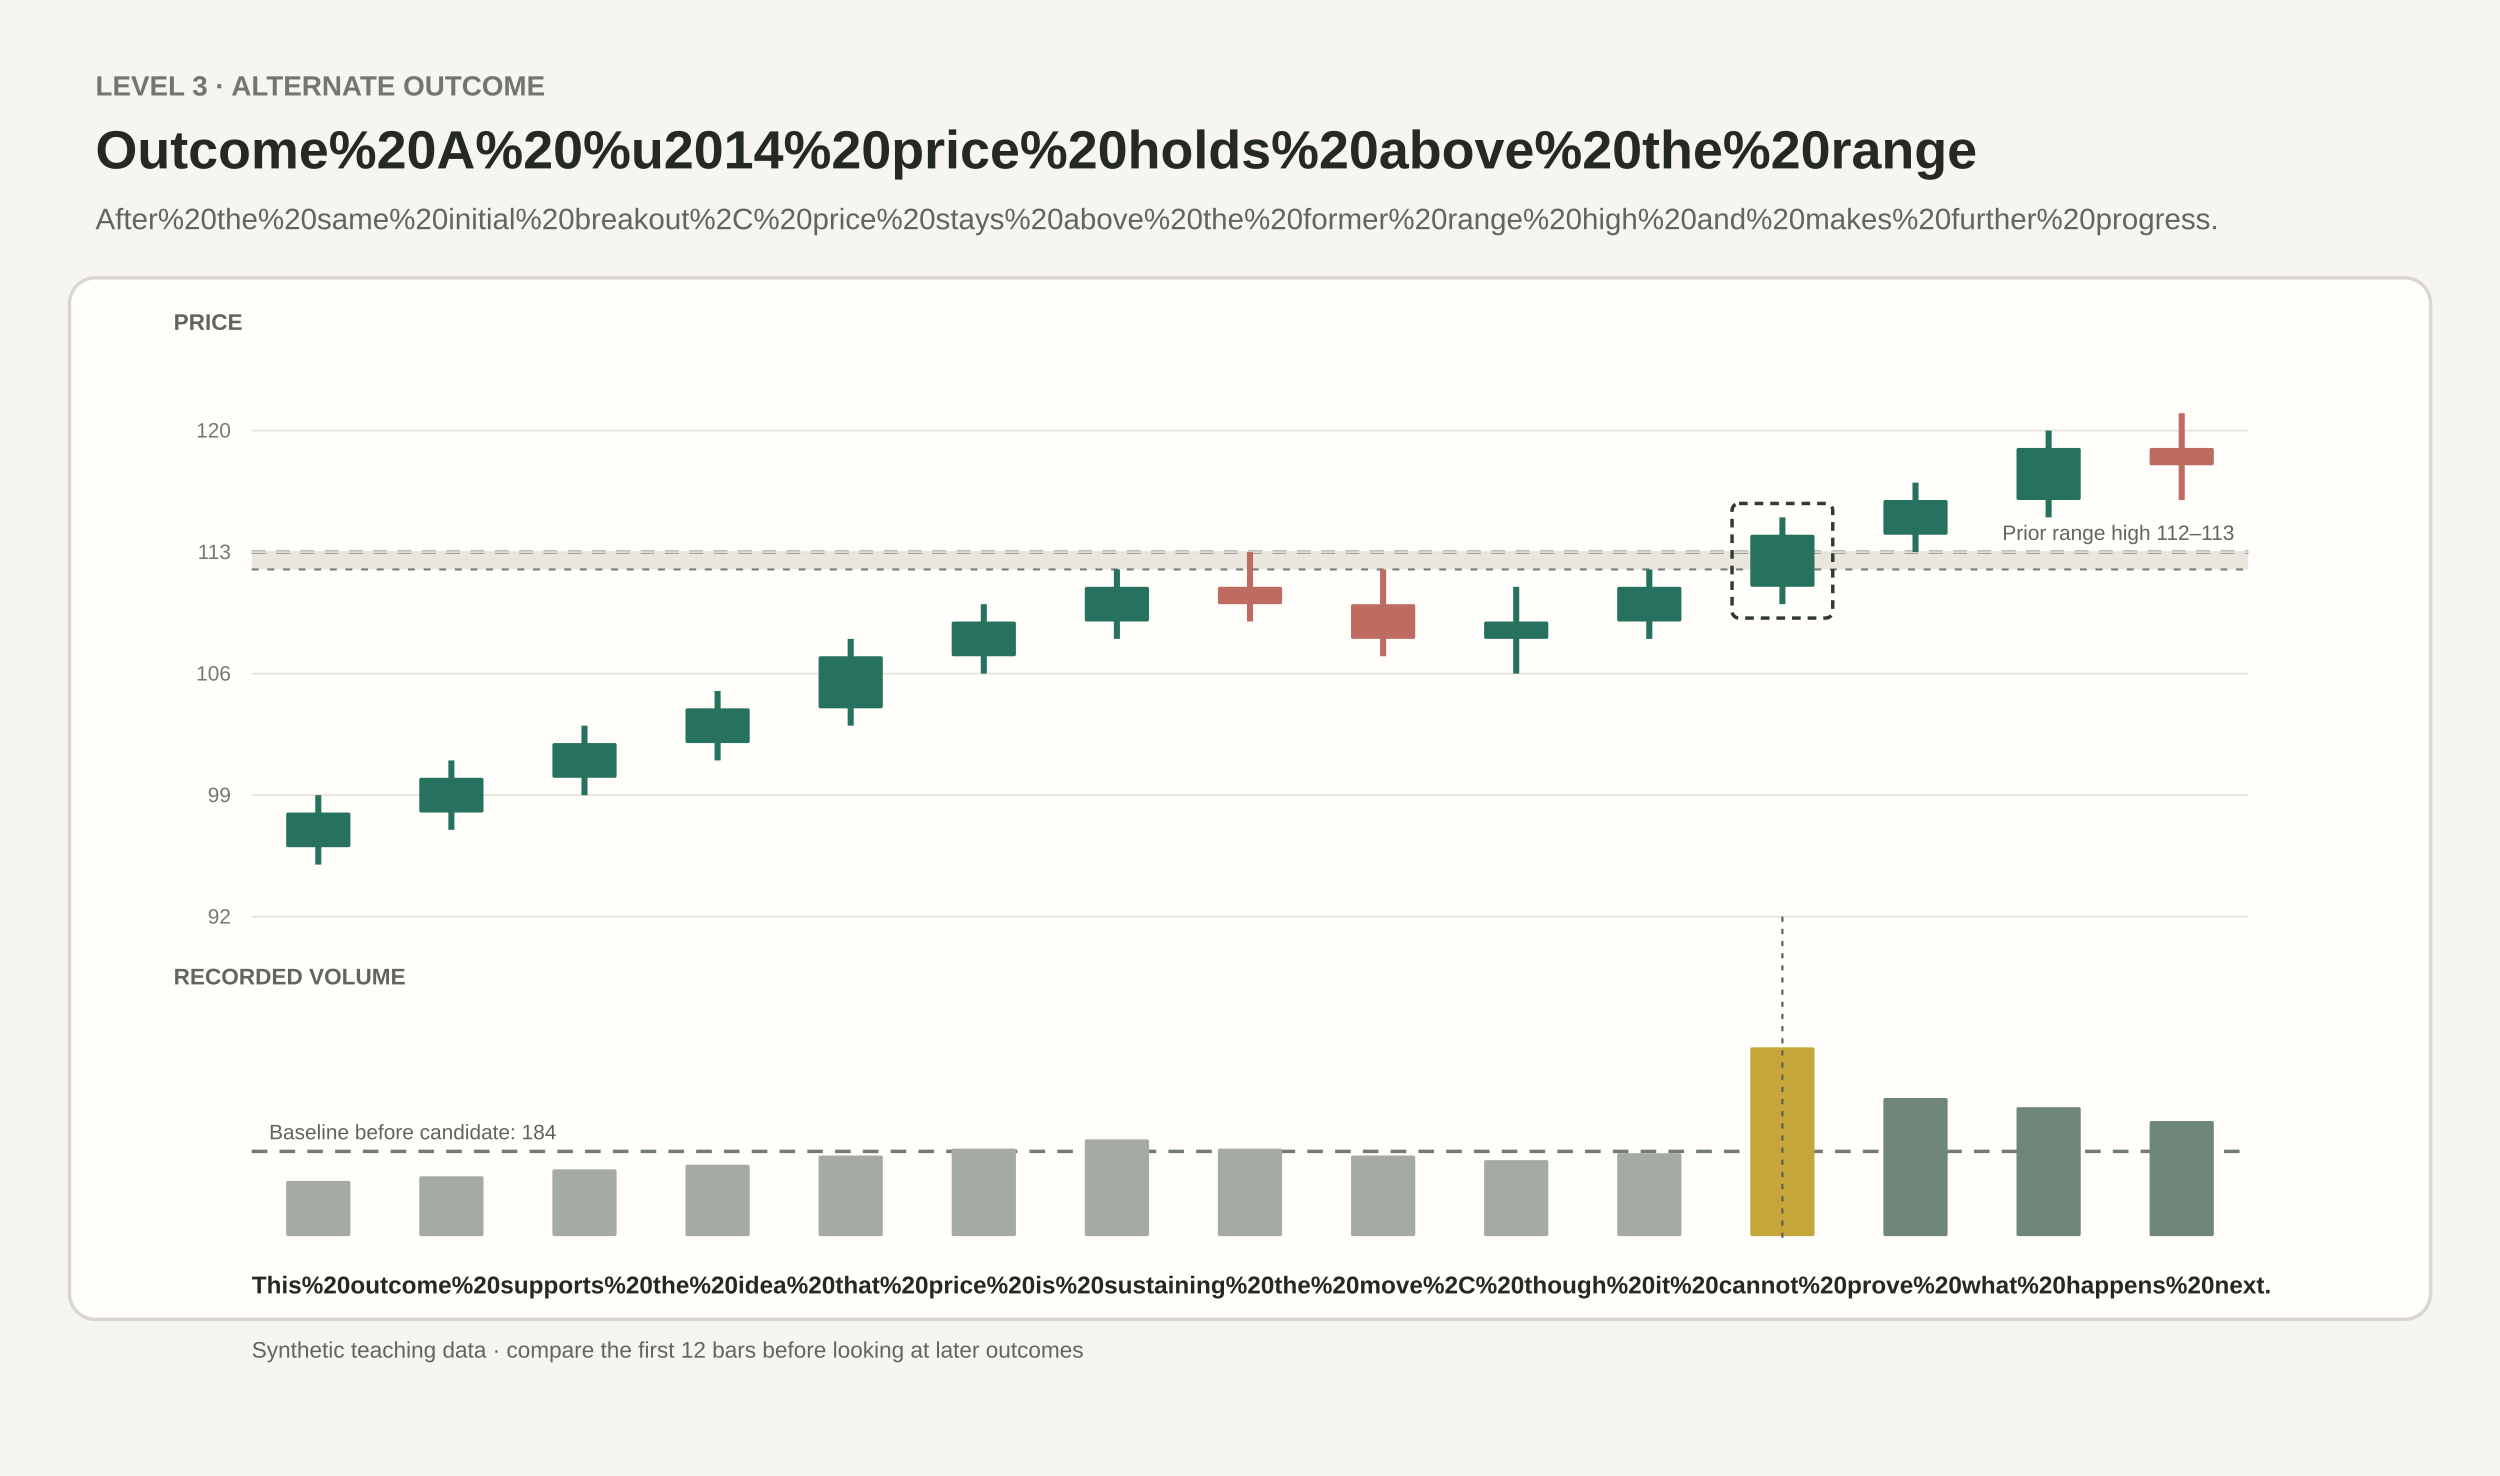
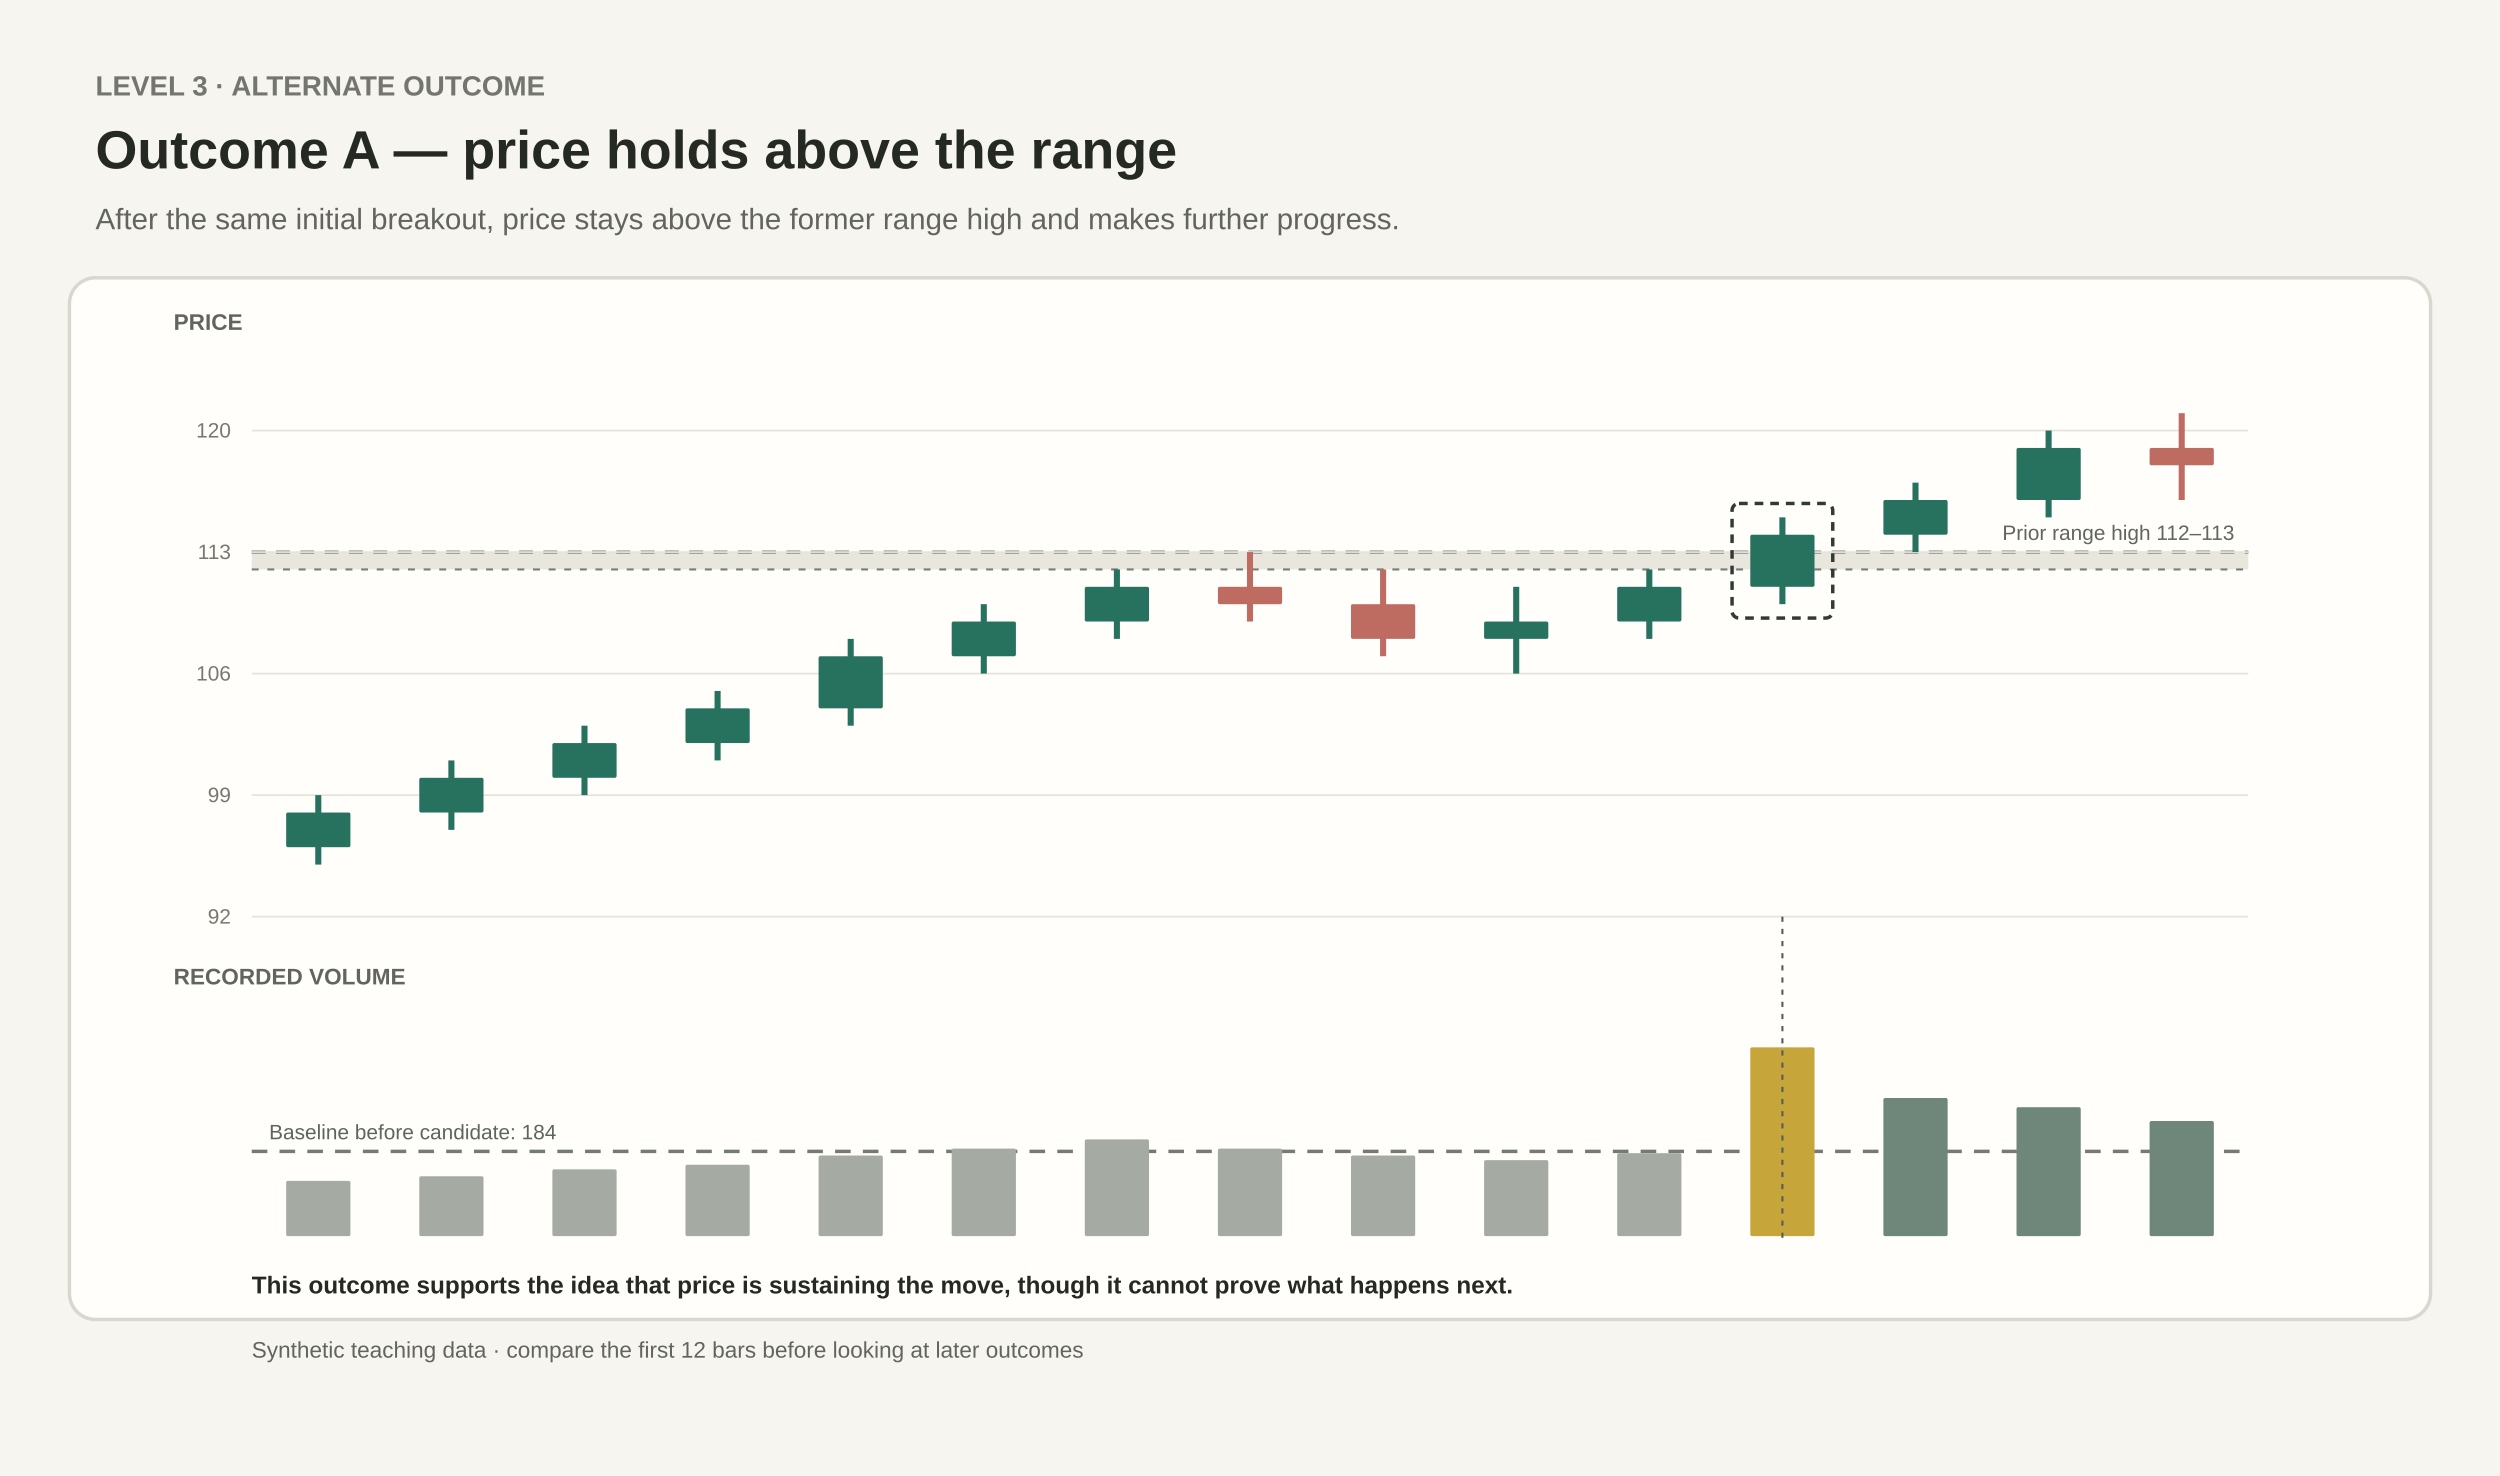
<svg xmlns="http://www.w3.org/2000/svg" width="1440" height="850" viewBox="0 0 1440 850" role="img" aria-labelledby="t d">
  <rect width="1440" height="850" fill="#f6f5f0" />
  <text x="55" y="55" font-family="Arial,Helvetica,sans-serif" font-size="16" font-weight="700" fill="#73756e">LEVEL 3 · ALTERNATE OUTCOME</text>
-   <text x="55" y="97" font-family="Arial,Helvetica,sans-serif" font-size="31" font-weight="700" fill="#252923">Outcome%20A%20%u2014%20price%20holds%20above%20the%20range</text>
-   <text x="55" y="132" font-family="Arial,Helvetica,sans-serif" font-size="17" fill="#62645f">After%20the%20same%20initial%20breakout%2C%20price%20stays%20above%20the%20former%20range%20high%20and%20makes%20further%20progress.</text>
+   <text x="55" y="97" font-family="Arial,Helvetica,sans-serif" font-size="31" font-weight="700" fill="#252923">Outcome A — price holds above the range</text>
+   <text x="55" y="132" font-family="Arial,Helvetica,sans-serif" font-size="17" fill="#62645f">After the same initial breakout, price stays above the former range high and makes further progress.</text>
  <rect x="40" y="160" width="1360" height="600" rx="15" fill="#fffefa" stroke="#d9d7cf" stroke-width="2" />
  <text x="100" y="190" font-family="Arial,Helvetica,sans-serif" font-size="13" font-weight="700" fill="#62645f">PRICE</text>
  <rect x="145" y="318" width="1150" height="10" fill="#e9e7dc" opacity=".98" />
  <line x1="145" y1="318" x2="1295" y2="318" stroke="#777d78" stroke-width="1.8" stroke-dasharray="8 6" />
  <line x1="145" y1="328" x2="1295" y2="328" stroke="#777d78" stroke-width="1.2" stroke-dasharray="4 5" />
  <rect x="1125" y="297" width="168" height="18" fill="#fffefa" />
  <text x="1287" y="311" text-anchor="end" font-family="Arial,Helvetica,sans-serif" font-size="12" fill="#62645f">Prior range high 112–113</text>
  <line x1="145" y1="528" x2="1295" y2="528" stroke="#e5e3dc" />
  <text x="133" y="532" text-anchor="end" font-family="Arial,Helvetica,sans-serif" font-size="12" fill="#777870">92</text>
  <line x1="145" y1="458" x2="1295" y2="458" stroke="#e5e3dc" />
  <text x="133" y="462" text-anchor="end" font-family="Arial,Helvetica,sans-serif" font-size="12" fill="#777870">99</text>
  <line x1="145" y1="388" x2="1295" y2="388" stroke="#e5e3dc" />
  <text x="133" y="392" text-anchor="end" font-family="Arial,Helvetica,sans-serif" font-size="12" fill="#777870">106</text>
  <line x1="145" y1="318" x2="1295" y2="318" stroke="#e5e3dc" />
  <text x="133" y="322" text-anchor="end" font-family="Arial,Helvetica,sans-serif" font-size="12" fill="#777870">113</text>
  <line x1="145" y1="248" x2="1295" y2="248" stroke="#e5e3dc" />
  <text x="133" y="252" text-anchor="end" font-family="Arial,Helvetica,sans-serif" font-size="12" fill="#777870">120</text>
  <line x1="183.333" y1="458" x2="183.333" y2="498" stroke="#27725f" stroke-width="3.5" />
  <rect x="164.833" y="468" width="37" height="20" rx="1" fill="#27725f" />
  <line x1="260" y1="438" x2="260" y2="478" stroke="#27725f" stroke-width="3.5" />
  <rect x="241.5" y="448" width="37" height="20" rx="1" fill="#27725f" />
  <line x1="336.667" y1="418" x2="336.667" y2="458" stroke="#27725f" stroke-width="3.5" />
  <rect x="318.167" y="428" width="37" height="20" rx="1" fill="#27725f" />
  <line x1="413.333" y1="398" x2="413.333" y2="438" stroke="#27725f" stroke-width="3.5" />
  <rect x="394.833" y="408" width="37" height="20" rx="1" fill="#27725f" />
  <line x1="490" y1="368" x2="490" y2="418" stroke="#27725f" stroke-width="3.5" />
  <rect x="471.5" y="378" width="37" height="30" rx="1" fill="#27725f" />
  <line x1="566.667" y1="348" x2="566.667" y2="388" stroke="#27725f" stroke-width="3.5" />
  <rect x="548.167" y="358" width="37" height="20" rx="1" fill="#27725f" />
  <line x1="643.333" y1="328" x2="643.333" y2="368" stroke="#27725f" stroke-width="3.5" />
  <rect x="624.833" y="338" width="37" height="20" rx="1" fill="#27725f" />
  <line x1="720" y1="318" x2="720" y2="358" stroke="#be6b61" stroke-width="3.5" />
  <rect x="701.5" y="338" width="37" height="10" rx="1" fill="#be6b61" />
  <line x1="796.667" y1="328" x2="796.667" y2="378" stroke="#be6b61" stroke-width="3.5" />
  <rect x="778.167" y="348" width="37" height="20" rx="1" fill="#be6b61" />
  <line x1="873.333" y1="338" x2="873.333" y2="388" stroke="#27725f" stroke-width="3.5" />
  <rect x="854.833" y="358" width="37" height="10" rx="1" fill="#27725f" />
  <line x1="950" y1="328" x2="950" y2="368" stroke="#27725f" stroke-width="3.5" />
  <rect x="931.5" y="338" width="37" height="20" rx="1" fill="#27725f" />
  <rect x="997.667" y="290" width="58" height="66" rx="4" fill="none" stroke="#313b35" stroke-width="2" stroke-dasharray="5 4" />
  <line x1="1026.667" y1="298" x2="1026.667" y2="348" stroke="#27725f" stroke-width="3.5" />
  <rect x="1008.167" y="308" width="37" height="30" rx="1" fill="#27725f" />
  <line x1="1103.333" y1="278" x2="1103.333" y2="318" stroke="#27725f" stroke-width="3.5" />
  <rect x="1084.833" y="288" width="37" height="20" rx="1" fill="#27725f" />
  <line x1="1180" y1="248" x2="1180" y2="298" stroke="#27725f" stroke-width="3.5" />
  <rect x="1161.5" y="258" width="37" height="30" rx="1" fill="#27725f" />
  <line x1="1256.667" y1="238" x2="1256.667" y2="288" stroke="#be6b61" stroke-width="3.5" />
  <rect x="1238.167" y="258" width="37" height="10" rx="1" fill="#be6b61" />
  <text x="100" y="567" font-family="Arial,Helvetica,sans-serif" font-size="13" font-weight="700" fill="#62645f">RECORDED VOLUME</text>
  <line x1="145" y1="663.2" x2="1295" y2="663.2" stroke="#747b73" stroke-width="2" stroke-dasharray="9 7" />
  <rect x="151" y="643.2" width="285" height="17" fill="#fffefa" />
  <text x="155" y="656.2" font-family="Arial,Helvetica,sans-serif" font-size="12" fill="#5c665e">Baseline before candidate: 184</text>
  <rect x="164.833" y="680.174" width="37" height="31.826" rx="1" fill="#a5aaa3" />
  <rect x="241.5" y="677.522" width="37" height="34.478" rx="1" fill="#a5aaa3" />
  <rect x="318.167" y="673.543" width="37" height="38.457" rx="1" fill="#a5aaa3" />
  <rect x="394.833" y="670.891" width="37" height="41.109" rx="1" fill="#a5aaa3" />
  <rect x="471.5" y="665.587" width="37" height="46.413" rx="1" fill="#a5aaa3" />
  <rect x="548.167" y="661.609" width="37" height="50.391" rx="1" fill="#a5aaa3" />
  <rect x="624.833" y="656.304" width="37" height="55.696" rx="1" fill="#a5aaa3" />
  <rect x="701.5" y="661.609" width="37" height="50.391" rx="1" fill="#a5aaa3" />
  <rect x="778.167" y="665.587" width="37" height="46.413" rx="1" fill="#a5aaa3" />
  <rect x="854.833" y="668.239" width="37" height="43.761" rx="1" fill="#a5aaa3" />
  <rect x="931.5" y="664.261" width="37" height="47.739" rx="1" fill="#a5aaa3" />
  <rect x="1008.167" y="603.261" width="37" height="108.739" rx="1" fill="#c6a63a" />
  <rect x="1084.833" y="632.435" width="37" height="79.565" rx="1" fill="#6f877b" />
  <rect x="1161.5" y="637.739" width="37" height="74.261" rx="1" fill="#6f877b" />
  <rect x="1238.167" y="645.696" width="37" height="66.304" rx="1" fill="#6f877b" />
  <line x1="1026.667" y1="528" x2="1026.667" y2="716" stroke="#555d56" stroke-width="1.2" stroke-dasharray="3 4" />
-   <text x="145" y="745" font-family="Arial,Helvetica,sans-serif" font-size="14" font-weight="700" fill="#252923">This%20outcome%20supports%20the%20idea%20that%20price%20is%20sustaining%20the%20move%2C%20though%20it%20cannot%20prove%20what%20happens%20next.</text>
+   <text x="145" y="745" font-family="Arial,Helvetica,sans-serif" font-size="14" font-weight="700" fill="#252923">This outcome supports the idea that price is sustaining the move, though it cannot prove what happens next.</text>
  <text x="145" y="782" font-family="Arial,Helvetica,sans-serif" font-size="13" fill="#62645f">Synthetic teaching data · compare the first 12 bars before looking at later outcomes</text>
</svg>
